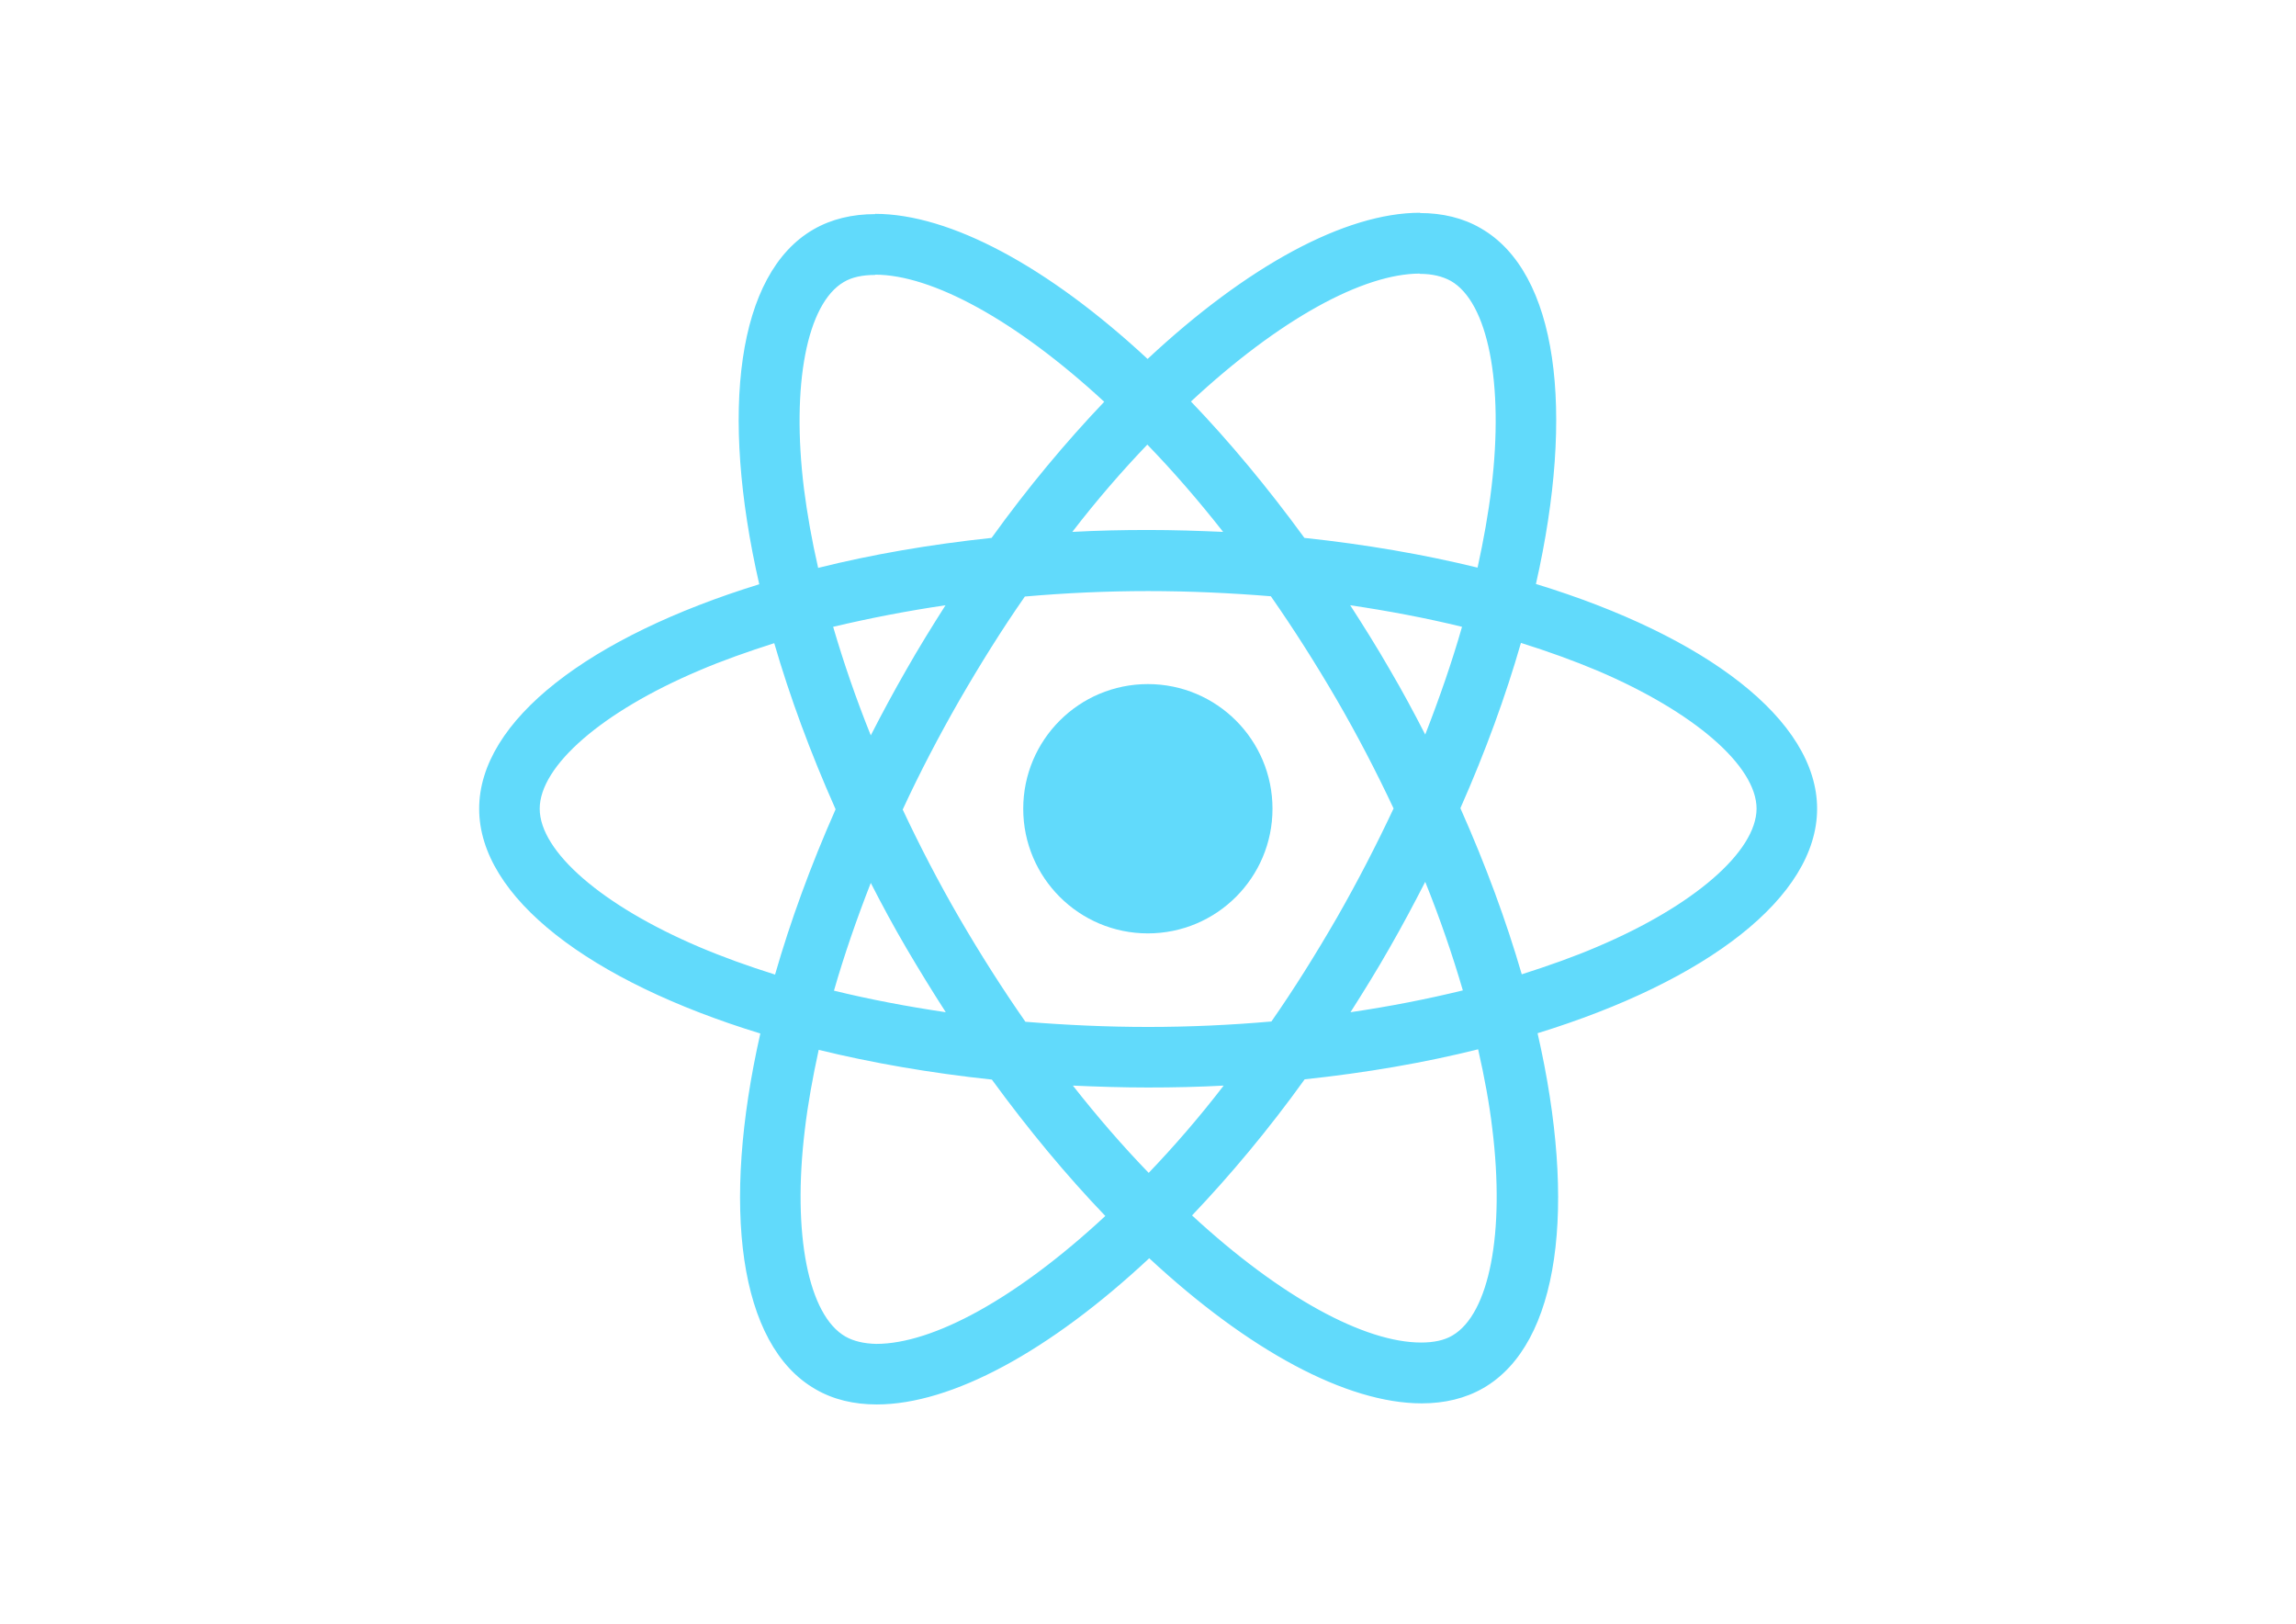
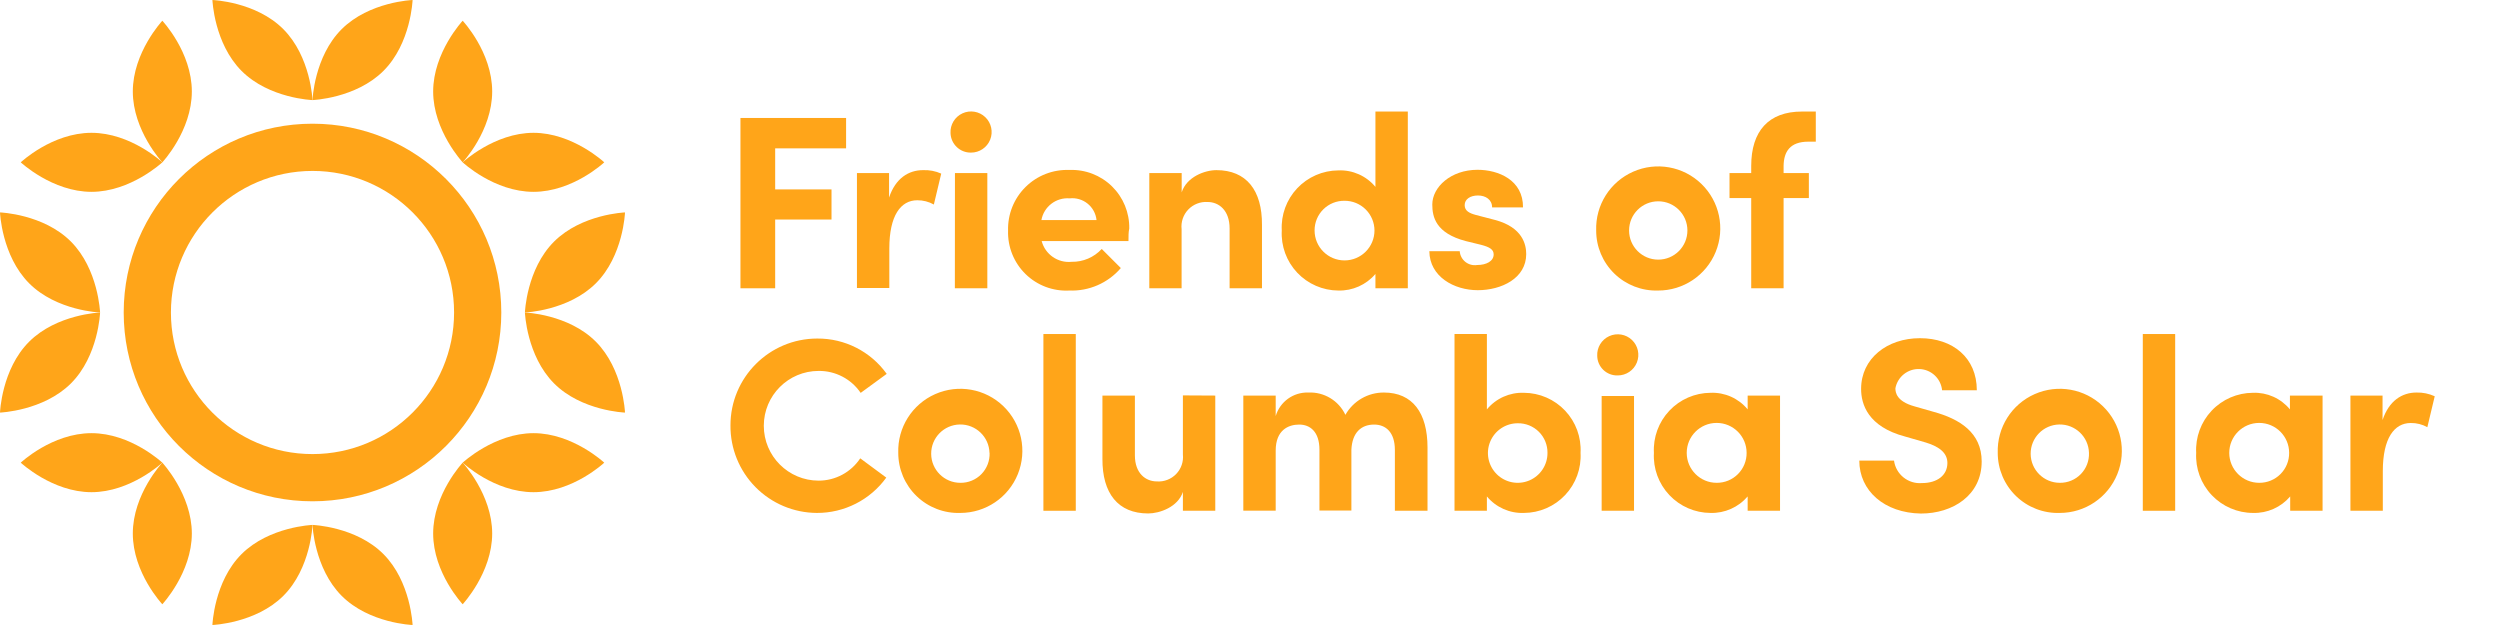
- <svg xmlns="http://www.w3.org/2000/svg" viewBox="0 0 841.9 595.3">
-   <g fill="#61DAFB">
-     <path d="M666.3 296.5c0-32.5-40.7-63.3-103.1-82.4 14.4-63.6 8-114.2-20.2-130.4-6.5-3.8-14.1-5.6-22.4-5.6v22.3c4.6 0 8.3.9 11.4 2.6 13.6 7.8 19.5 37.5 14.9 75.7-1.1 9.4-2.9 19.3-5.1 29.4-19.6-4.8-41-8.5-63.5-10.9-13.5-18.5-27.5-35.3-41.6-50 32.6-30.3 63.2-46.9 84-46.9V78c-27.5 0-63.5 19.6-99.9 53.6-36.4-33.8-72.4-53.2-99.9-53.2v22.3c20.7 0 51.4 16.5 84 46.6-14 14.7-28 31.4-41.3 49.9-22.6 2.4-44 6.1-63.6 11-2.3-10-4-19.7-5.2-29-4.7-38.2 1.1-67.9 14.6-75.8 3-1.8 6.9-2.6 11.5-2.6V78.5c-8.4 0-16 1.8-22.6 5.6-28.1 16.2-34.4 66.7-19.9 130.1-62.2 19.2-102.7 49.9-102.7 82.3 0 32.5 40.7 63.3 103.1 82.4-14.4 63.6-8 114.2 20.2 130.4 6.5 3.8 14.1 5.6 22.5 5.6 27.5 0 63.5-19.6 99.9-53.6 36.4 33.8 72.4 53.2 99.9 53.2 8.4 0 16-1.8 22.6-5.6 28.1-16.2 34.4-66.7 19.9-130.1 62-19.1 102.5-49.9 102.5-82.3zm-130.2-66.7c-3.7 12.9-8.3 26.2-13.5 39.5-4.1-8-8.4-16-13.1-24-4.6-8-9.5-15.8-14.4-23.4 14.2 2.1 27.9 4.7 41 7.9zm-45.8 106.5c-7.8 13.5-15.8 26.3-24.1 38.2-14.9 1.3-30 2-45.2 2-15.1 0-30.2-.7-45-1.9-8.3-11.9-16.4-24.6-24.2-38-7.6-13.1-14.5-26.4-20.8-39.8 6.2-13.4 13.2-26.8 20.7-39.9 7.8-13.5 15.8-26.3 24.1-38.2 14.9-1.3 30-2 45.2-2 15.1 0 30.2.7 45 1.9 8.3 11.9 16.4 24.6 24.2 38 7.6 13.1 14.5 26.4 20.8 39.8-6.3 13.4-13.2 26.8-20.7 39.9zm32.3-13c5.4 13.4 10 26.8 13.8 39.8-13.1 3.2-26.9 5.9-41.2 8 4.9-7.7 9.8-15.6 14.4-23.7 4.6-8 8.9-16.1 13-24.1zM421.2 430c-9.3-9.6-18.6-20.3-27.8-32 9 .4 18.2.7 27.5.7 9.4 0 18.7-.2 27.8-.7-9 11.7-18.3 22.4-27.5 32zm-74.4-58.9c-14.2-2.1-27.9-4.7-41-7.9 3.7-12.9 8.3-26.2 13.5-39.5 4.1 8 8.4 16 13.1 24 4.7 8 9.5 15.8 14.4 23.4zM420.7 163c9.3 9.6 18.6 20.3 27.8 32-9-.4-18.2-.7-27.5-.7-9.4 0-18.7.2-27.8.7 9-11.7 18.3-22.4 27.5-32zm-74 58.9c-4.9 7.7-9.8 15.6-14.4 23.7-4.6 8-8.9 16-13 24-5.4-13.4-10-26.8-13.8-39.8 13.1-3.1 26.9-5.8 41.2-7.9zm-90.5 125.2c-35.4-15.1-58.3-34.9-58.3-50.6 0-15.7 22.9-35.6 58.3-50.6 8.6-3.7 18-7 27.7-10.1 5.7 19.6 13.2 40 22.5 60.9-9.2 20.8-16.6 41.1-22.2 60.6-9.9-3.1-19.3-6.5-28-10.2zM310 490c-13.6-7.8-19.5-37.5-14.9-75.7 1.1-9.4 2.9-19.3 5.1-29.4 19.6 4.8 41 8.5 63.5 10.9 13.5 18.5 27.5 35.3 41.6 50-32.6 30.3-63.2 46.9-84 46.9-4.5-.1-8.3-1-11.3-2.7zm237.2-76.2c4.7 38.2-1.1 67.9-14.6 75.8-3 1.8-6.9 2.6-11.5 2.6-20.7 0-51.4-16.5-84-46.6 14-14.7 28-31.4 41.3-49.9 22.6-2.4 44-6.1 63.6-11 2.3 10.1 4.1 19.8 5.2 29.1zm38.5-66.7c-8.6 3.7-18 7-27.7 10.1-5.7-19.6-13.2-40-22.5-60.9 9.2-20.8 16.6-41.1 22.2-60.6 9.9 3.1 19.3 6.5 28.1 10.2 35.4 15.1 58.3 34.9 58.3 50.6-.1 15.7-23 35.6-58.4 50.6zM320.8 78.4z" />
-     <circle cx="420.9" cy="296.5" r="45.7" />
-     <path d="M520.5 78.1z" />
-   </g>
+ <svg xmlns="http://www.w3.org/2000/svg" id="Layer_1" data-name="Layer 1" viewBox="0 0 288 72">
+   <defs>
+     <style>.cls-1{fill:#ffa519;}</style>
+   </defs>
+   <path class="cls-1" d="M89.3,17.09v4.73h6.49v3.47H89.3v7.92h-4V13.59H97.47v3.5Z" />
+   <path class="cls-1" d="M108.43,20l-.85,3.56a3.86,3.86,0,0,0-1.91-.49c-1.91,0-3.22,1.77-3.22,5.55v4.56H98.72V19.94h3.7v2.82c.74-2.22,2.25-3.16,3.91-3.16A4.63,4.63,0,0,1,108.43,20Z" />
+   <path class="cls-1" d="M109.5,15.33a2.37,2.37,0,1,1,2.36,2.25A2.32,2.32,0,0,1,109.5,15.33Zm.51,4.61h3.73V33.21H110Z" />
+   <path class="cls-1" d="M130,27.77H120a3.23,3.23,0,0,0,3.45,2.39,4.59,4.59,0,0,0,3.47-1.48l2.2,2.2a7.44,7.44,0,0,1-5.93,2.59,6.7,6.7,0,0,1-7.06-6.89,6.8,6.8,0,0,1,7.06-7,6.63,6.63,0,0,1,6.9,6.75C130,26.72,130,27.17,130,27.77Zm-3.68-2.42a2.81,2.81,0,0,0-3.1-2.5,3.06,3.06,0,0,0-3.25,2.5Z" />
+   <path class="cls-1" d="M145.38,25.92v7.29h-3.73V26.32c0-2.11-1.25-3.05-2.53-3.05a2.83,2.83,0,0,0-3,3.13v6.81H132.4V19.94h3.73v2.22c.57-1.79,2.67-2.56,4-2.56C143.59,19.6,145.41,21.93,145.38,25.92Z" />
+   <path class="cls-1" d="M162.18,12.85V33.21h-3.73V31.56a5.42,5.42,0,0,1-4.27,1.91,6.56,6.56,0,0,1-6.52-6.92,6.56,6.56,0,0,1,6.52-6.92,5.26,5.26,0,0,1,4.27,1.9V12.85Zm-3.84,13.7a3.43,3.43,0,0,0-3.45-3.42,3.4,3.4,0,0,0-3.45,3.42,3.45,3.45,0,0,0,6.9,0Z" />
+   <path class="cls-1" d="M164.66,28.94h3.5a1.74,1.74,0,0,0,2,1.59c1.08,0,1.91-.45,1.91-1.22,0-.57-.46-.85-1.46-1.11l-1.76-.43C165.4,26.86,165,25,165,23.56c0-2,2.13-4,5.21-4,2.42,0,5.27,1.19,5.24,4.33h-3.56c0-.89-.74-1.37-1.63-1.37s-1.53.43-1.53,1.11.57.94,1.31,1.14l2.19.57c3.19.85,3.59,2.85,3.59,3.93,0,2.79-2.85,4.16-5.58,4.16S164.69,31.87,164.66,28.94Z" />
+   <path class="cls-1" d="M183.88,26.55A7.15,7.15,0,1,1,191,33.47,6.91,6.91,0,0,1,183.88,26.55Zm10.51,0a3.36,3.36,0,1,0-6.72,0,3.36,3.36,0,1,0,6.72,0Z" />
+   <path class="cls-1" d="M205.47,19.09v.85h2.91v2.88h-2.91V33.21h-3.73V22.82h-2.5V19.94h2.5v-.83c0-4,2-6.26,5.84-6.26h1.6v3.47h-.86C206.19,16.32,205.5,17.49,205.47,19.09Z" />
+   <path class="cls-1" d="M84.15,49a10,10,0,0,1,10-10,9.75,9.75,0,0,1,8,4.07l-3,2.19a5.78,5.78,0,0,0-4.84-2.53,6.32,6.32,0,0,0,0,12.64A5.75,5.75,0,0,0,99.1,52.8l3,2.22a9.83,9.83,0,0,1-8,4.07A10,10,0,0,1,84.15,49Z" />
+   <path class="cls-1" d="M103.48,52.17a7.15,7.15,0,1,1,7.15,6.92A6.92,6.92,0,0,1,103.48,52.17Zm10.51,0a3.36,3.36,0,1,0-3.36,3.45A3.32,3.32,0,0,0,114,52.17Z" />
+   <path class="cls-1" d="M120.2,38.48h3.73V58.84H120.2Z" />
+   <path class="cls-1" d="M140,45.57V58.84h-3.73V56.67c-.57,1.74-2.68,2.48-4,2.48-3.47,0-5.29-2.31-5.27-6.29V45.57h3.74v6.89c0,2.08,1.25,3,2.53,3a2.82,2.82,0,0,0,3-3.11v-6.8Z" />
+   <path class="cls-1" d="M164.45,51.55v7.29h-3.76v-7c0-2.08-1.08-2.93-2.39-2.93-1.48,0-2.53.91-2.62,2.9v7H152v-7c0-2.08-1.08-2.9-2.33-2.9s-2.71.63-2.71,3v6.92h-3.73V45.57h3.73v2.36a3.79,3.79,0,0,1,3.76-2.71,4.49,4.49,0,0,1,4.27,2.57,5.06,5.06,0,0,1,4.44-2.57C162.72,45.22,164.45,47.56,164.45,51.55Z" />
+   <path class="cls-1" d="M182.08,52.17a6.56,6.56,0,0,1-6.52,6.92,5.3,5.3,0,0,1-4.27-1.9v1.65h-3.73V38.48h3.73v8.68a5.28,5.28,0,0,1,4.27-1.91A6.56,6.56,0,0,1,182.08,52.17Zm-3.81,0a3.37,3.37,0,0,0-3.42-3.41,3.43,3.43,0,1,0,3.42,3.41Z" />
+   <path class="cls-1" d="M184,41a2.37,2.37,0,1,1,2.36,2.25A2.29,2.29,0,0,1,184,41Zm.51,4.62h3.73V58.84h-3.73Z" />
+   <path class="cls-1" d="M205.06,45.57V58.84h-3.73V57.19a5.43,5.43,0,0,1-4.28,1.9,6.56,6.56,0,0,1-6.52-6.92,6.57,6.57,0,0,1,6.52-6.92,5.26,5.26,0,0,1,4.28,1.91V45.57Zm-3.85,6.6a3.45,3.45,0,1,0-3.44,3.45A3.42,3.42,0,0,0,201.21,52.17Z" />
+   <path class="cls-1" d="M214.19,53.06h4a3,3,0,0,0,3.22,2.59c1.77,0,2.93-.91,2.93-2.31,0-1.08-.8-1.85-2.48-2.36l-2.39-.69c-4.3-1.14-5.07-3.73-5.07-5.49,0-3.51,3-5.84,6.78-5.84s6.55,2.25,6.55,6h-4a2.72,2.72,0,0,0-5.38-.23c0,.49.14,1.51,2.19,2.08l2.2.63c3,.82,5.55,2.39,5.55,5.72,0,3.9-3.33,6-7,6C217.07,59.09,214.19,56.53,214.19,53.06Z" />
+   <path class="cls-1" d="M230.14,52.17a7.15,7.15,0,1,1,7.15,6.92A6.92,6.92,0,0,1,230.14,52.17Zm10.51,0a3.36,3.36,0,1,0-3.36,3.45A3.32,3.32,0,0,0,240.65,52.17Z" />
+   <path class="cls-1" d="M246.85,38.48h3.73V58.84h-3.73Z" />
+   <path class="cls-1" d="M267.56,45.57V58.84h-3.73V57.19a5.41,5.41,0,0,1-4.27,1.9A6.57,6.57,0,0,1,253,52.17a6.57,6.57,0,0,1,6.53-6.92,5.26,5.26,0,0,1,4.27,1.91V45.57Zm-3.85,6.6a3.45,3.45,0,1,0-3.44,3.45A3.42,3.42,0,0,0,263.71,52.17Z" />
+   <path class="cls-1" d="M280.48,45.65l-.85,3.56a3.83,3.83,0,0,0-1.91-.48c-1.91,0-3.22,1.76-3.22,5.55v4.56h-3.73V45.57h3.7v2.82c.74-2.23,2.25-3.17,3.91-3.17A4.76,4.76,0,0,1,280.48,45.65Z" />
+   <path class="cls-1" d="M36,19.69A16.31,16.31,0,1,1,19.69,36,16.33,16.33,0,0,1,36,19.69m0-5.44A21.75,21.75,0,1,0,57.75,36,21.75,21.75,0,0,0,36,14.25Z" />
+   <path class="cls-1" d="M36,11.53s-5-.18-8.17-3.36S24.47,0,24.47,0s5,.18,8.17,3.36S36,11.53,36,11.53Z" />
+   <path class="cls-1" d="M47.53,0s-.18,5-3.36,8.17S36,11.53,36,11.53s.18-5,3.36-8.17S47.53,0,47.53,0Z" />
+   <path class="cls-1" d="M53.3,18.7s-3.4-3.65-3.4-8.16,3.4-8.15,3.4-8.15S56.7,6,56.7,10.54,53.3,18.7,53.3,18.7Z" />
+   <path class="cls-1" d="M69.61,18.7S66,22.1,61.46,22.1s-8.16-3.4-8.16-3.4,3.65-3.4,8.16-3.4S69.61,18.7,69.61,18.7Z" />
+   <path class="cls-1" d="M60.47,36s.18-5,3.36-8.17S72,24.47,72,24.47s-.18,5-3.36,8.17S60.47,36,60.47,36Z" />
+   <path class="cls-1" d="M72,47.53s-5-.18-8.17-3.36S60.47,36,60.47,36s5,.18,8.17,3.36S72,47.53,72,47.53Z" />
+   <path class="cls-1" d="M53.3,53.3s3.65-3.4,8.16-3.4,8.15,3.4,8.15,3.4S66,56.7,61.46,56.7,53.3,53.3,53.3,53.3Z" />
+   <path class="cls-1" d="M53.3,69.61S49.9,66,49.9,61.46s3.4-8.16,3.4-8.16,3.4,3.65,3.4,8.16S53.3,69.61,53.3,69.61Z" />
+   <path class="cls-1" d="M36,60.47s5,.18,8.17,3.36S47.53,72,47.53,72s-5-.18-8.17-3.36S36,60.47,36,60.47Z" />
+   <path class="cls-1" d="M24.47,72s.18-5,3.36-8.17S36,60.47,36,60.47s-.18,5-3.36,8.17S24.47,72,24.47,72Z" />
+   <path class="cls-1" d="M18.7,53.3s3.4,3.65,3.4,8.16-3.4,8.15-3.4,8.15S15.3,66,15.3,61.46,18.7,53.3,18.7,53.3Z" />
+   <path class="cls-1" d="M2.39,53.3S6,49.9,10.54,49.9s8.16,3.4,8.16,3.4-3.65,3.4-8.16,3.4S2.39,53.3,2.39,53.3Z" />
+   <path class="cls-1" d="M11.53,36s-.18,5-3.36,8.17S0,47.53,0,47.53s.18-5,3.36-8.17S11.53,36,11.53,36Z" />
+   <path class="cls-1" d="M0,24.47s5,.18,8.17,3.36S11.53,36,11.53,36s-5-.18-8.17-3.36S0,24.47,0,24.47Z" />
+   <path class="cls-1" d="M18.7,18.7s-3.65,3.4-8.16,3.4-8.15-3.4-8.15-3.4S6,15.3,10.54,15.3,18.7,18.7,18.7,18.7Z" />
+   <path class="cls-1" d="M18.7,2.39S22.1,6,22.1,10.54s-3.4,8.16-3.4,8.16-3.4-3.65-3.4-8.16S18.7,2.39,18.7,2.39Z" />
</svg>
